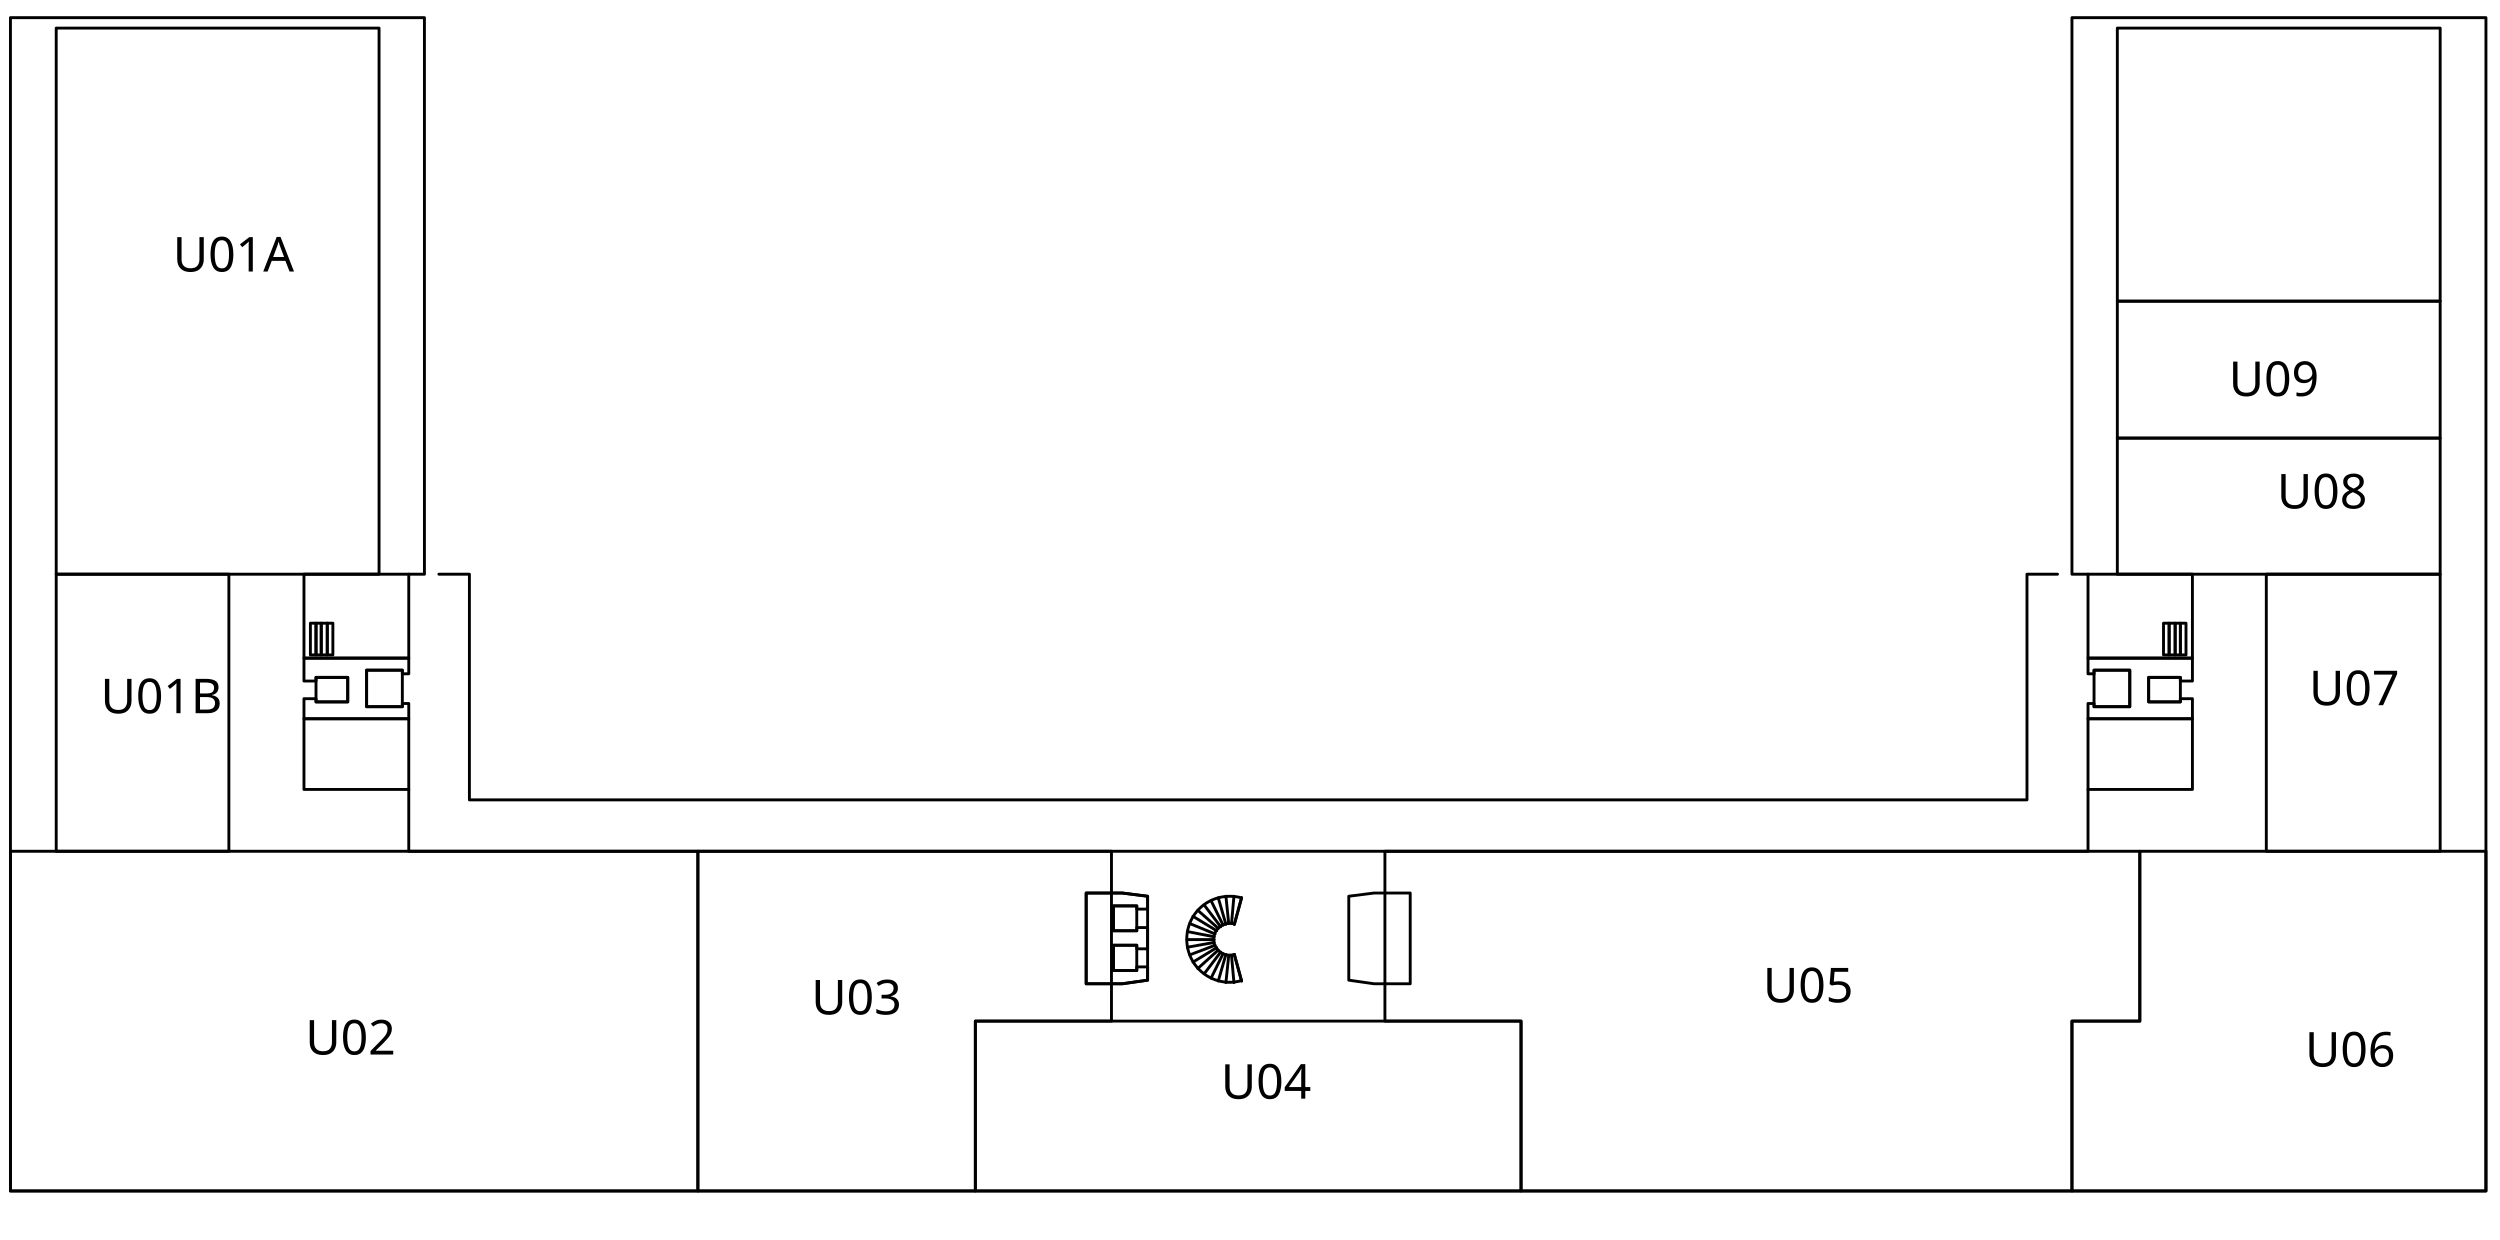
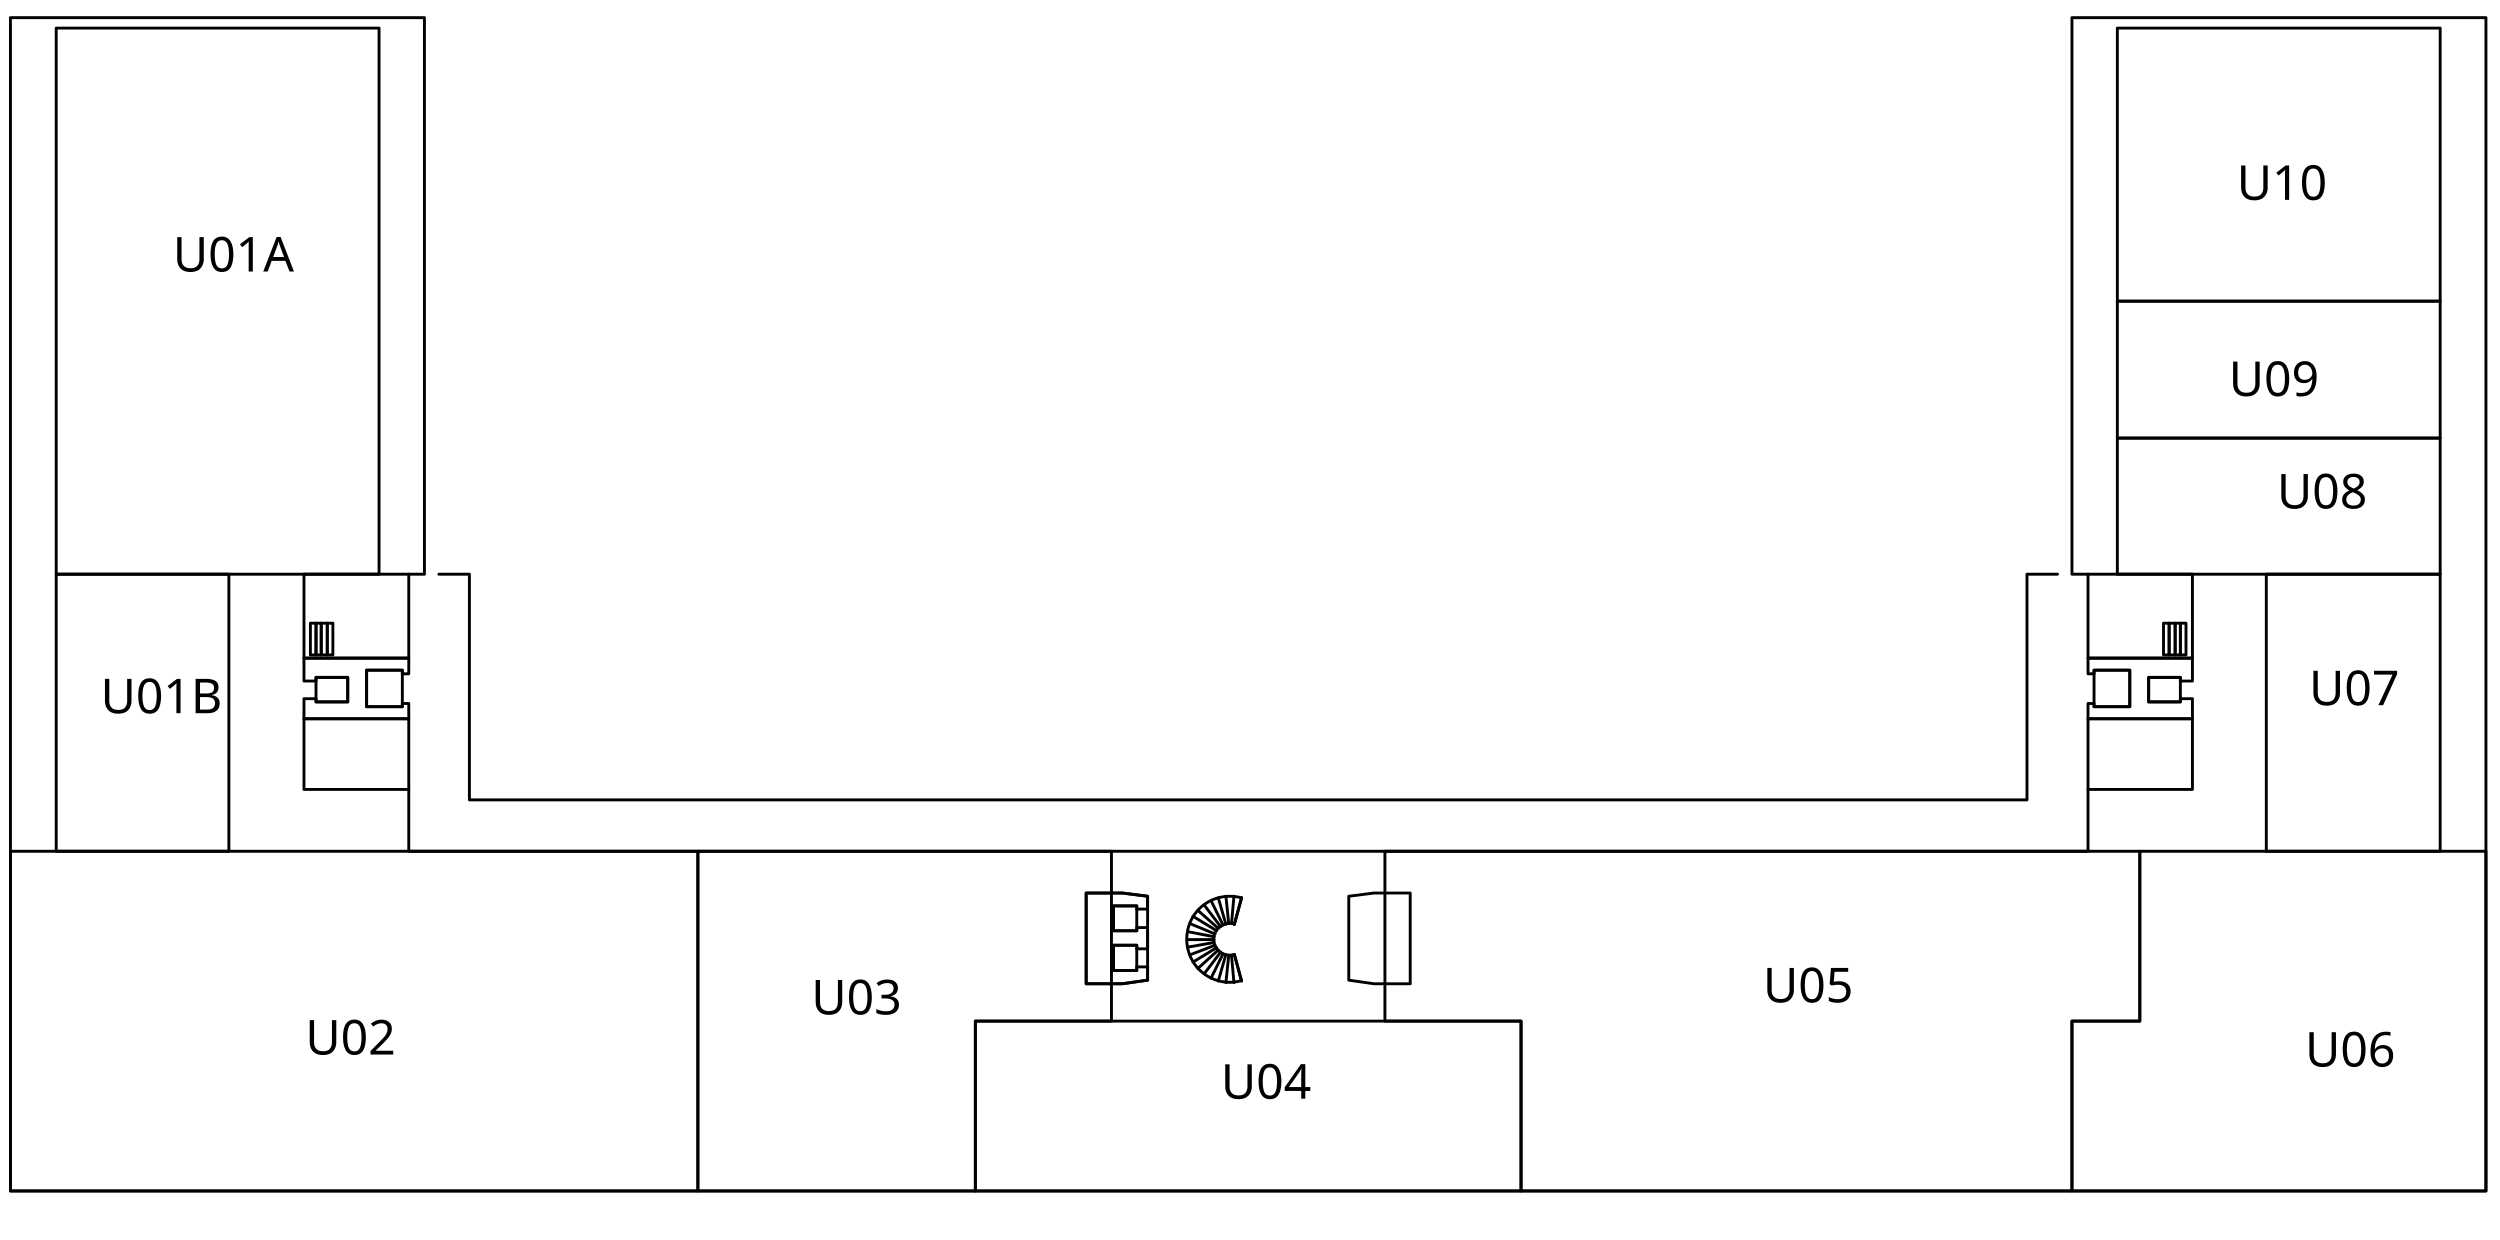
<svg xmlns="http://www.w3.org/2000/svg" version="1.1" id="Layer_1" x="0px" y="0px" viewBox="0 0 622.6 308.6" style="enable-background:new 0 0 622.6 308.6;" xml:space="preserve">
  <style type="text/css">
	.st0{fill:none;stroke:#000000;stroke-width:0.72;stroke-linecap:round;stroke-linejoin:round;stroke-miterlimit:10;}
	.st1{font-family:'ArialMT';}
	.st2{font-size:12px;}
	.st3{display:none;}
	
		.st4{display:inline;fill:none;stroke:#000000;stroke-width:0.72;stroke-linecap:round;stroke-linejoin:round;stroke-miterlimit:10;}
	.st5{display:inline;}
</style>
  <g id="outline">
    <polyline class="st0" points="544.4,155.2 543,155.2 543,163.1 544.4,163.1 544.4,155.2  " />
    <polyline class="st0" points="543,155.2 541.7,155.2 541.7,163.1 543,163.1 543,155.2  " />
    <polyline class="st0" points="541.7,155.2 540.2,155.2 540.2,163.1 541.7,163.1 541.7,155.2  " />
    <polyline class="st0" points="540.2,155.2 538.8,155.2 538.8,163.1 540.2,163.1 540.2,155.2  " />
    <polyline class="st0" points="277.3,225.6 283.1,225.6 283.1,231.8 277.3,231.8 277.3,225.6  " />
    <polyline class="st0" points="535.1,168.7 543,168.7 543,174.8 535.1,174.8 535.1,168.7  " />
    <polyline class="st0" points="530.4,166.9 521.5,166.9 521.5,176 530.4,176 530.4,166.9  " />
    <line class="st0" x1="307.4" y1="230.2" x2="309.2" y2="223.6" />
    <line class="st0" x1="307.4" y1="237.7" x2="309.2" y2="244.3" />
    <line class="st0" x1="307.4" y1="230.2" x2="309.2" y2="223.6" />
    <line class="st0" x1="306.7" y1="230" x2="307.3" y2="223.2" />
    <line class="st0" x1="306" y1="230" x2="305.3" y2="223.2" />
    <line class="st0" x1="305.3" y1="230.2" x2="303.4" y2="223.6" />
    <line class="st0" x1="304.6" y1="230.4" x2="301.6" y2="224.3" />
    <line class="st0" x1="304" y1="230.8" x2="299.9" y2="225.4" />
    <line class="st0" x1="303.4" y1="231.2" x2="298.3" y2="226.7" />
    <line class="st0" x1="303" y1="231.8" x2="297.1" y2="228.2" />
    <line class="st0" x1="302.6" y1="232.6" x2="296.3" y2="230" />
    <line class="st0" x1="302.4" y1="233.3" x2="295.7" y2="232" />
    <line class="st0" x1="302.4" y1="234" x2="295.6" y2="234" />
    <line class="st0" x1="302.4" y1="234.7" x2="295.7" y2="235.9" />
    <line class="st0" x1="302.6" y1="235.4" x2="296.3" y2="237.8" />
    <line class="st0" x1="303" y1="236" x2="297.1" y2="239.6" />
    <line class="st0" x1="303.4" y1="236.6" x2="298.3" y2="241.2" />
    <line class="st0" x1="304" y1="237.1" x2="299.9" y2="242.5" />
    <line class="st0" x1="304.6" y1="237.5" x2="301.6" y2="243.6" />
    <line class="st0" x1="305.3" y1="237.7" x2="303.4" y2="244.3" />
    <line class="st0" x1="306" y1="238" x2="305.3" y2="244.7" />
    <line class="st0" x1="306.7" y1="238" x2="307.3" y2="244.7" />
    <line class="st0" x1="307.4" y1="237.7" x2="309.2" y2="244.3" />
    <path class="st0" d="M307.4,230.1c-1.6-0.5-3.4,0.2-4.4,1.5c-1,1.4-1,3.3,0,4.6c1,1.4,2.7,2,4.4,1.5" />
    <path class="st0" d="M309.2,223.6c-4.4-1.2-9.1,0.4-11.7,4.1c-2.6,3.7-2.6,8.7,0,12.4s7.3,5.4,11.7,4.1" />
    <polyline class="st0" points="335.9,244.1 342.2,245 351.2,245 351.2,222.4 342.2,222.4 335.9,223.2 335.9,244.1  " />
    <polyline class="st0" points="543,168.7 543,169.6 546,169.6 546,163.9 520,163.9 520,167.8 521.5,167.8 521.5,166.9 530.4,166.9    530.4,176 521.5,176 521.5,175.2 520,175.2 520,179 546,179 546,174 543,174 543,174.8 535.1,174.8 535.1,168.7 543,168.7  " />
    <polyline class="st0" points="277.3,241.7 283.1,241.7 283.1,235.4 277.3,235.4 277.3,241.7  " />
    <polyline class="st0" points="285.8,226.4 285.8,223.2 279.5,222.4 270.5,222.4 270.5,245 279.5,245 285.8,244.1 285.8,240.8    283.1,240.8 283.1,241.7 277.3,241.7 277.3,235.4 283.1,235.4 283.1,236.3 285.8,236.3 285.8,231 283.1,231 283.1,231.8    277.3,231.8 277.3,225.6 283.1,225.6 283.1,226.4 285.8,226.4  " />
    <polyline class="st0" points="520,196.6 546,196.6 546,179 520,179 520,196.6  " />
    <polyline class="st0" points="520,163.9 546,163.9 546,143 520,143 520,163.9  " />
    <polyline class="st0" points="77.3,155.2 78.7,155.2 78.7,163.1 77.3,163.1 77.3,155.2  " />
    <polyline class="st0" points="78.7,155.2 80,155.2 80,163.1 78.7,163.1 78.7,155.2  " />
    <polyline class="st0" points="80,155.2 81.5,155.2 81.5,163.1 80,163.1 80,155.2  " />
    <polyline class="st0" points="81.5,155.2 82.9,155.2 82.9,163.1 81.5,163.1 81.5,155.2  " />
    <polyline class="st0" points="86.6,168.7 78.7,168.7 78.7,174.8 86.6,174.8 86.6,168.7  " />
    <polyline class="st0" points="91.3,166.9 100.2,166.9 100.2,176 91.3,176 91.3,166.9  " />
    <polyline class="st0" points="285.8,244.1 279.5,245 270.5,245 270.5,222.4 279.5,222.4 285.8,223.2 285.8,244.1  " />
    <polyline class="st0" points="101.8,196.6 101.8,212 520,212 520,196.6  " />
    <polyline class="st0" points="78.7,168.7 78.7,169.6 75.7,169.6 75.7,163.9 101.8,163.9 101.8,167.8 100.2,167.8 100.2,166.9    91.3,166.9 91.3,176 100.2,176 100.2,175.2 101.8,175.2 101.8,179 75.7,179 75.7,174 78.7,174 78.7,174.8 86.6,174.8 86.6,168.7    78.7,168.7  " />
    <polyline class="st0" points="101.8,196.6 75.7,196.6 75.7,179 101.8,179 101.8,196.6  " />
    <polyline class="st0" points="101.8,163.9 75.7,163.9 75.7,143 101.8,143 101.8,163.9  " />
    <polyline class="st0" points="512.4,143 504.8,143 504.8,199.2 116.9,199.2 116.9,143 109.3,143  " />
    <polyline class="st0" points="520,143 516,143 516,4.4 619.1,4.4 619.1,296.6 2.6,296.6 2.6,4.4 105.7,4.4 105.7,143 101.8,143     " />
  </g>
  <g id="F5U08">
    <polyline class="st0" points="527.3,109.1 607.7,109.1 607.7,143 527.3,143 527.3,109.1  " />
-     <text transform="matrix(1 0 0 1 567.0595 126.6201)" class="st1 st2">U08</text>
+     <text transform="matrix(1 0 0 1 567.0596 126.6201)" class="st1 st2">U08</text>
  </g>
  <g id="F5U05">
    <polyline class="st0" points="532.9,212 344.9,212 344.9,254.3 378.8,254.3 378.8,296.6 516,296.6 516,254.3 532.9,254.3    532.9,212  " />
    <text transform="matrix(1 0 0 1 439.0595 249.6201)" class="st1 st2">U05</text>
  </g>
  <g id="F5U03">
    <polyline class="st0" points="173.8,212 276.8,212 276.8,254.3 242.9,254.3 242.9,296.6 173.8,296.6 173.8,212  " />
    <text transform="matrix(1 0 0 1 202.0595 252.6201)" class="st1 st2">U03</text>
  </g>
  <g id="F5U01B">
    <polyline class="st0" points="57,212 14,212 14,143 57,143 57,212  " />
    <text transform="matrix(1 0 0 1 25.0595 177.6201)" class="st1 st2">U01B</text>
  </g>
  <g id="F5U02">
    <polyline class="st0" points="2.6,212 173.8,212 173.8,296.6 2.6,296.6 2.6,212  " />
    <text transform="matrix(1 0 0 1 76.0595 262.6201)" class="st1 st2">U02</text>
  </g>
  <g id="F5U01A">
    <polyline class="st0" points="14,143 94.4,143 94.4,7 14,7 14,143  " />
    <text transform="matrix(1 0 0 1 43.0595 67.6201)" class="st1 st2">U01A</text>
  </g>
  <g id="F5U09">
    <polyline class="st0" points="527.3,75 607.7,75 607.7,109.1 527.3,109.1 527.3,75  " />
-     <text transform="matrix(1 0 0 1 555.0595 98.6201)" class="st1 st2">U09</text>
+     <text transform="matrix(1 0 0 1 555.0596 98.6201)" class="st1 st2">U09</text>
  </g>
  <g id="F5U10" class="st3">
    <polyline class="st4" points="527.3,41 607.7,41 607.7,75 527.3,75 527.3,41  " />
-     <text transform="matrix(1 0 0 1 562.0595 60.6201)" class="st5 st1 st2">U10</text>
+     <text transform="matrix(1 0 0 1 562.0596 60.6201)" class="st5 st1 st2">U10</text>
  </g>
  <g id="F5U11" class="st3">
    <polyline class="st4" points="527.3,7.1 607.7,7.1 607.7,41 527.3,41 527.3,7.1  " />
-     <text transform="matrix(1 0 0 1 564.0595 28.6201)" class="st5 st1 st2">U11</text>
+     <text transform="matrix(1 0 0 1 564.0596 28.6201)" class="st5 st1 st2">U11</text>
  </g>
-   <g id="F5U10U11">
+   <g id="F5U10_1_">
    <polyline class="st0" points="527.3,7 607.7,7 607.7,75 527.3,75 527.3,7  " />
+     <text transform="matrix(1 0 0 1 557.0509 49.7742)" class="st1 st2">U10</text>
  </g>
  <g id="F5U07">
    <polyline class="st0" points="564.4,143 607.7,143 607.7,212 564.4,212 564.4,143  " />
-     <text transform="matrix(1 0 0 1 575.0595 175.6201)" class="st1 st2">U07</text>
+     <text transform="matrix(1 0 0 1 575.0596 175.6201)" class="st1 st2">U07</text>
  </g>
  <g id="F5U06">
    <polyline class="st0" points="516,254.3 532.9,254.3 532.9,212 619.1,212 619.1,296.6 516,296.6 516,254.3  " />
-     <text transform="matrix(1 0 0 1 574.0595 265.6201)" class="st1 st2">U06</text>
+     <text transform="matrix(1 0 0 1 574.0596 265.6201)" class="st1 st2">U06</text>
  </g>
  <g id="F5U04">
    <polyline class="st0" points="242.9,254.3 378.8,254.3 378.8,296.6 242.9,296.6 242.9,254.3  " />
    <text transform="matrix(1 0 0 1 304.0595 273.6201)" class="st1 st2">U04</text>
  </g>
</svg>
